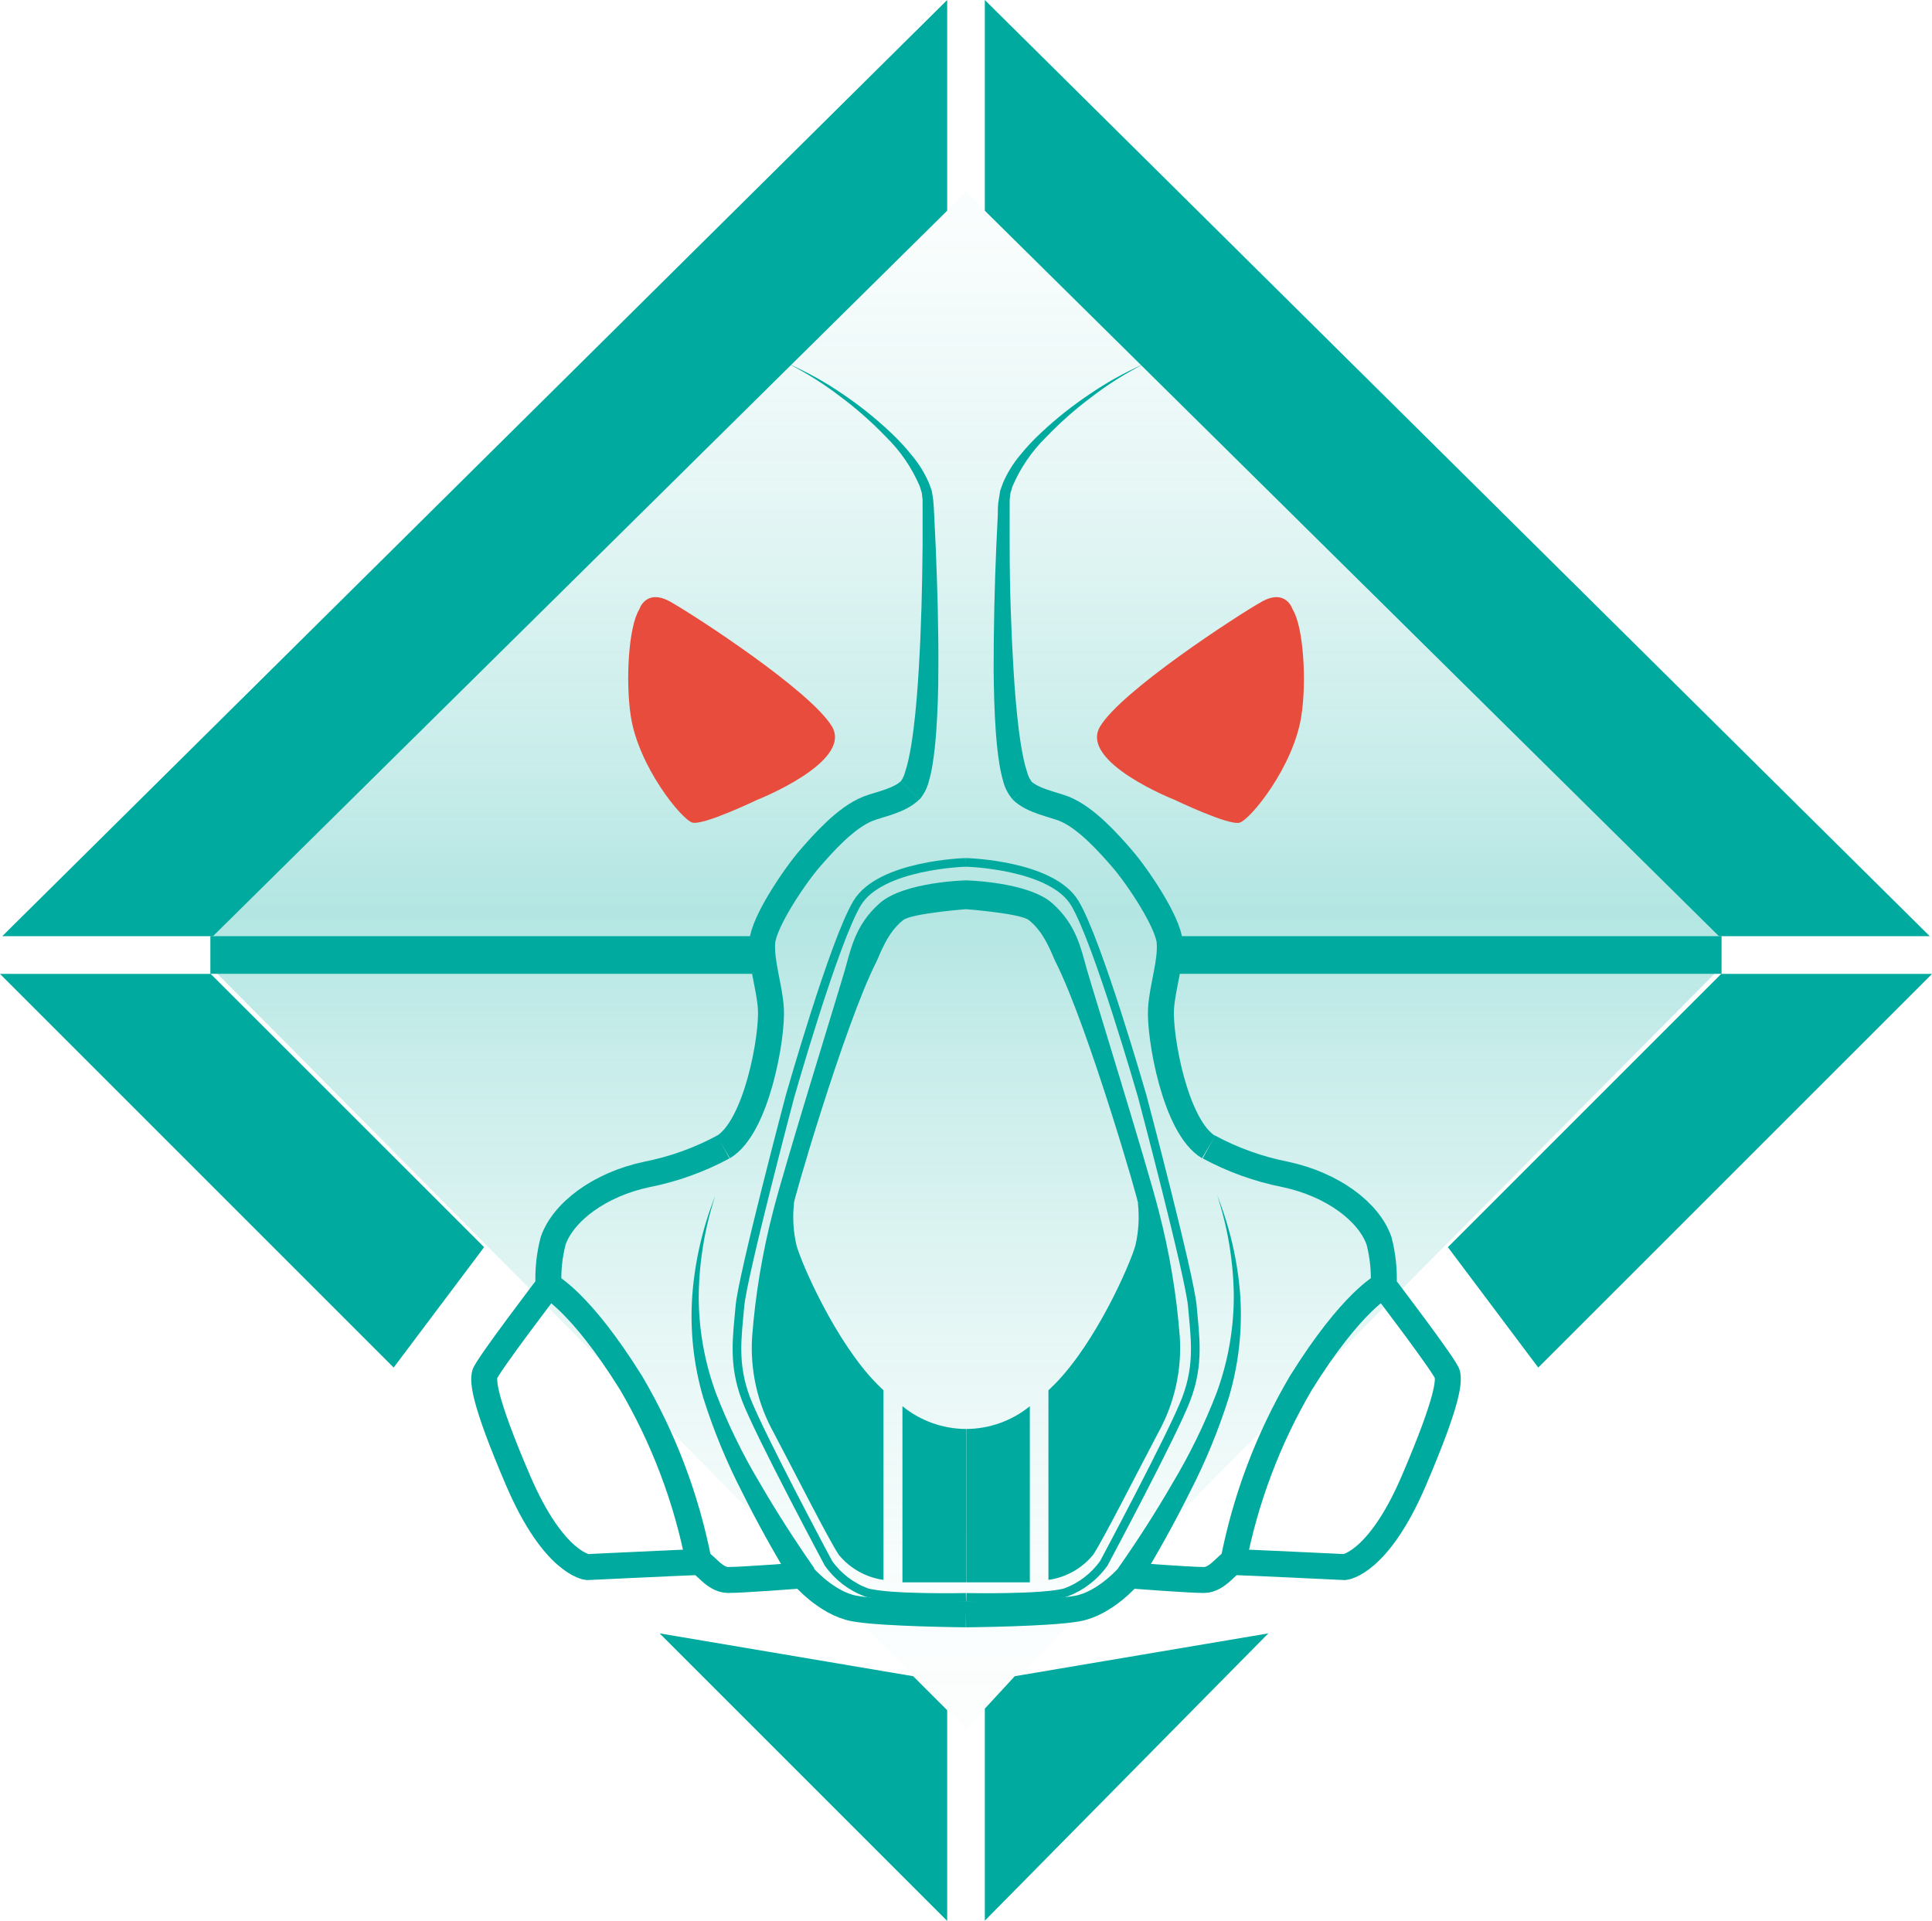
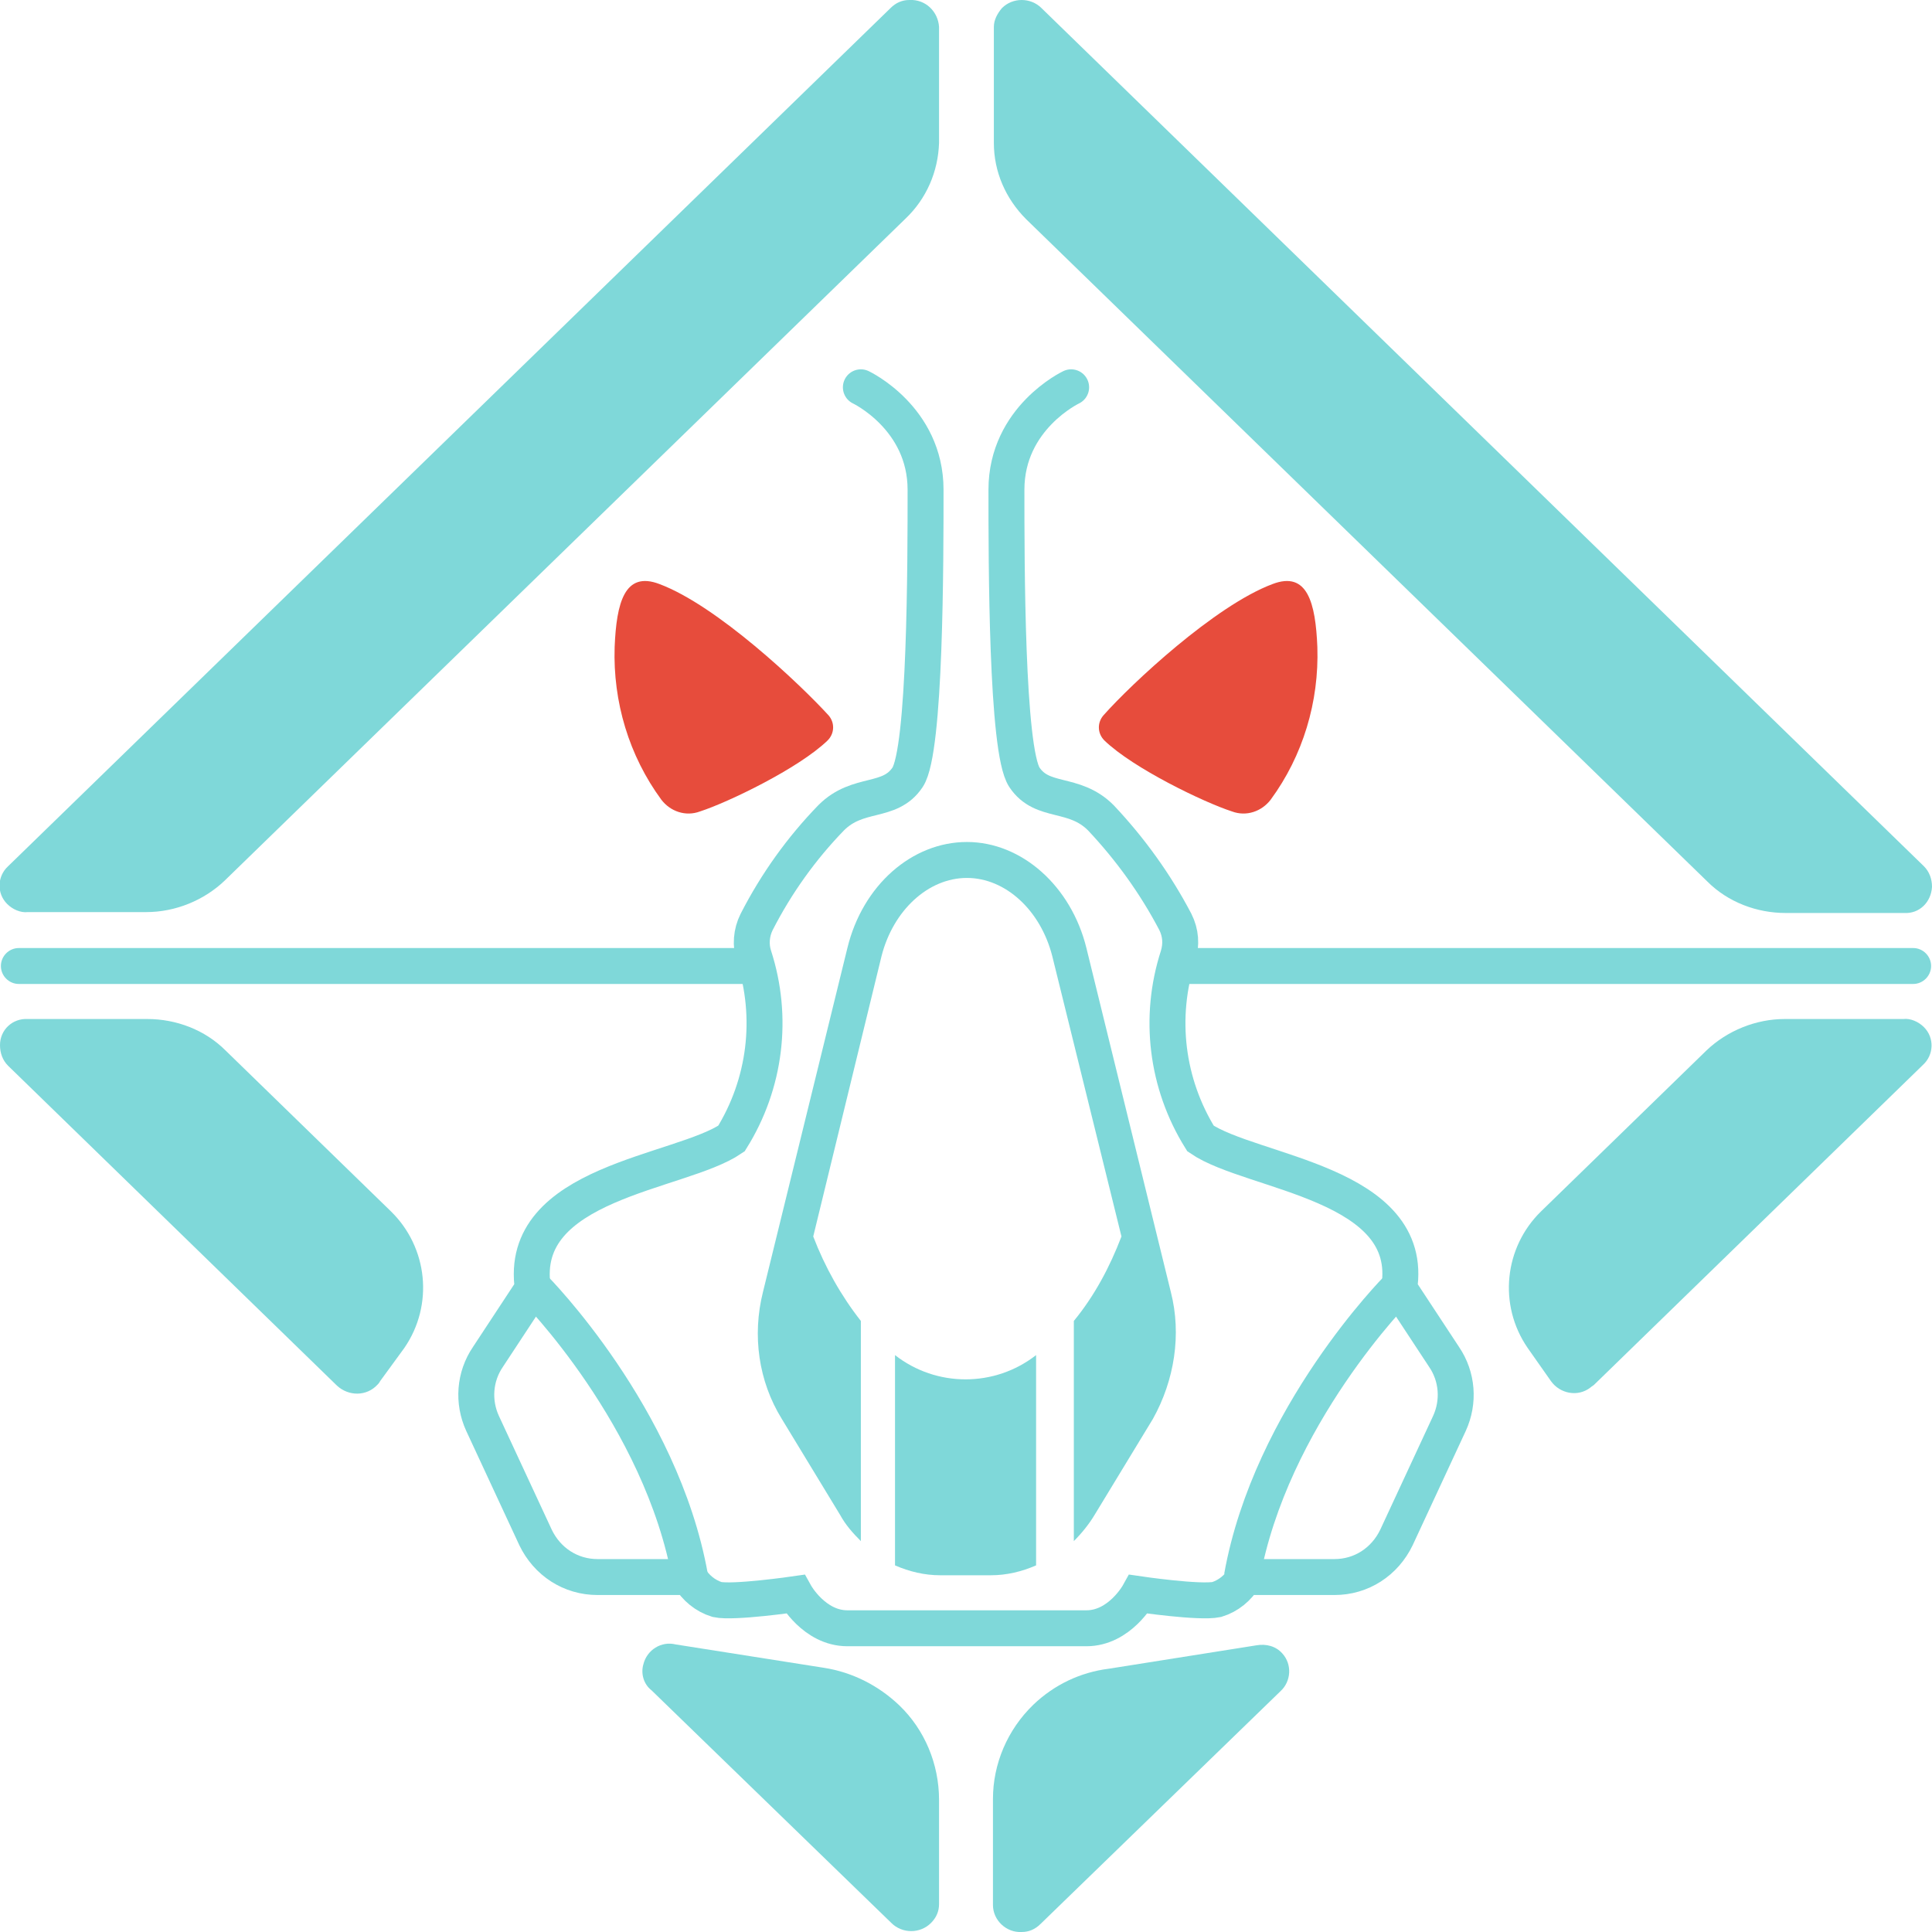
- <svg xmlns="http://www.w3.org/2000/svg" viewBox="0 0 223.25 221.99">
-   <defs>
-     <style>.cls-1{fill:url(#New_Gradient_Swatch_5);}.cls-2{fill:#00aa9e;}.cls-3,.cls-4{fill:none;stroke:#00aa9e;stroke-miterlimit:10;}.cls-4{stroke-width:3px;}.cls-5{fill:#e74c3c;}</style>
-     <linearGradient id="New_Gradient_Swatch_5" x1="111.62" y1="216.06" x2="111.62" y2="-5.25" gradientUnits="userSpaceOnUse">
-       <stop offset="0" stop-color="#00aa9e" stop-opacity="0" />
-       <stop offset="0.14" stop-color="#00aa9e" stop-opacity="0.02" />
-       <stop offset="0.28" stop-color="#00aa9e" stop-opacity="0.1" />
-       <stop offset="0.43" stop-color="#00aa9e" stop-opacity="0.22" />
-       <stop offset="0.5" stop-color="#00aa9e" stop-opacity="0.3" />
-       <stop offset="0.57" stop-color="#00aa9e" stop-opacity="0.22" />
-       <stop offset="0.72" stop-color="#00aa9e" stop-opacity="0.1" />
-       <stop offset="0.86" stop-color="#00aa9e" stop-opacity="0.02" />
-       <stop offset="1" stop-color="#00aa9e" stop-opacity="0" />
-     </linearGradient>
-   </defs>
-   <g id="Layer_2" data-name="Layer 2">
-     <g id="Layer_3" data-name="Layer 3">
-       <polygon class="cls-1" points="198.89 107.41 111.62 22.12 24.35 107.41 24.35 111.76 111.62 199.79 198.89 111.76 198.89 107.41" />
-       <rect class="cls-2" x="24.31" y="108.19" width="64.27" height="4.35" />
-       <path class="cls-3" d="M111.62,99.66s-9.89.25-12.57,4.7-7.77,22.37-7.77,22.37-5.47,20.66-5.78,24.22-.83,6.67.7,10.71,9.53,19,9.53,19a9.38,9.38,0,0,0,4.39,3.37c2.61.76,11.5.57,11.5.57" />
-       <path class="cls-2" d="M104.12,90.25a3,3,0,0,0,.46-1,13.12,13.12,0,0,0,.42-1.56c.24-1.1.41-2.24.56-3.4.29-2.32.47-4.67.61-7,.28-4.72.4-9.47.44-14.21l0-3.56c0-.58,0-1.21,0-1.76l-.09-.78-.24-.79a17.69,17.69,0,0,0-3.88-5.68,42.89,42.89,0,0,0-5.31-4.69,38.28,38.28,0,0,0-6-3.78,38.47,38.47,0,0,1,6.24,3.47A43.45,43.45,0,0,1,102.94,50a25.39,25.39,0,0,1,2.46,2.66,13.07,13.07,0,0,1,1.94,3.15l.33.91.16,1c.07.63.08,1.2.12,1.8l.17,3.57c.2,4.76.34,9.53.31,14.32,0,2.39-.08,4.79-.25,7.21-.09,1.21-.21,2.43-.41,3.67a15.89,15.89,0,0,1-.41,1.9,5.23,5.23,0,0,1-1.11,2.21Z" />
-       <path class="cls-4" d="M83.58,132.56c3.89-2.31,5.7-12.84,5.5-16-.16-2.52-1.17-5.33-1-7.67s3.7-7.59,5.49-9.66c1.56-1.8,4.18-4.76,6.73-5.77,1.34-.53,3.63-.9,4.89-2.15" />
-       <path class="cls-4" d="M111.62,186.56s-9.62-.08-12.88-.67-6-3.83-6-3.83-7,.54-8.62.53-2.79-2.07-3.42-2.07-12.83.58-12.83.58-3.87-.37-8-10-4-11.46-3.87-12.25,7.38-10.29,7.38-10.29a17.32,17.32,0,0,1,.54-5.17c1.17-3.33,5.33-6.5,10.83-7.67a31.27,31.27,0,0,0,8.83-3.17" />
-       <path class="cls-4" d="M80.75,180.52a65.34,65.34,0,0,0-7.83-20.71c-5.92-9.5-9.54-11.25-9.54-11.25" />
-       <path class="cls-2" d="M91.54,182.89c-2.08-3.41-4-6.85-5.76-10.4a69.17,69.17,0,0,1-4.53-11A33.59,33.59,0,0,1,80,149.66a39.18,39.18,0,0,1,2.65-11.47,38.81,38.81,0,0,0-1.91,11.5,32.45,32.45,0,0,0,2,11.34,67.44,67.44,0,0,0,5.09,10.41c1.94,3.35,4.07,6.65,6.27,9.8Z" />
-       <path class="cls-5" d="M73.87,70.43s.75-2.5,3.63-.87S93.62,79.81,96.12,83.93s-8.62,8.5-8.62,8.5-6.25,3-7.5,2.63-6.25-6.5-7.12-12.37C72.28,78.71,72.62,72.43,73.87,70.43Z" />
-       <path class="cls-3" d="M111.62,99.66s9.89.25,12.57,4.7S132,126.73,132,126.73s5.47,20.66,5.78,24.22.83,6.67-.7,10.71-9.53,19-9.53,19a9.38,9.38,0,0,1-4.39,3.37c-2.61.76-11.5.57-11.5.57" />
-       <path class="cls-4" d="M142.5,180.52a65.34,65.34,0,0,1,7.83-20.71c5.92-9.5,9.54-11.25,9.54-11.25" />
-       <path class="cls-2" d="M129.21,181.22c2.21-3.15,4.33-6.44,6.27-9.8A67.44,67.44,0,0,0,140.57,161a32.45,32.45,0,0,0,2-11.34,38.81,38.81,0,0,0-1.91-11.5,39.18,39.18,0,0,1,2.65,11.47A33.59,33.59,0,0,1,142,161.48a69.17,69.17,0,0,1-4.53,11c-1.77,3.55-3.68,7-5.76,10.4Z" />
-       <path class="cls-5" d="M149.37,70.43s-.75-2.5-3.62-.87-16.12,10.25-18.62,14.38,8.62,8.5,8.62,8.5,6.25,3,7.5,2.63,6.25-6.5,7.13-12.37C151,78.71,150.62,72.43,149.37,70.43Z" />
-       <path class="cls-2" d="M101.64,104.39c-2.81,2.5-3.31,5.25-4,7.67S90.58,135,89.33,140a82.82,82.82,0,0,0-2.42,14.5,20.17,20.17,0,0,0,2.5,11.08c2.42,4.58,6.25,12.17,7.5,14.08a8.15,8.15,0,0,0,5.18,2.92V160.67c-.25-.24-.5-.48-.76-.74-4.75-4.83-8.67-13.79-9.29-16a14.36,14.36,0,0,1-.29-4.87c-.39.76,5.8-20.58,9.5-27.87.43-.85,1.25-3.42,3.13-4.87,1-.77,7.25-1.25,7.25-1.25v-3.33S104.45,101.89,101.64,104.39Z" />
-       <path class="cls-2" d="M104.28,162.51v20.35c.29,0,.59,0,.89,0h6.46V165.14A11.74,11.74,0,0,1,104.28,162.51Z" />
-       <path class="cls-2" d="M121.6,104.39c2.81,2.5,3.31,5.25,4,7.67S132.66,135,133.91,140a82.82,82.82,0,0,1,2.42,14.5,20.17,20.17,0,0,1-2.5,11.08c-2.42,4.58-6.25,12.17-7.5,14.08a8.15,8.15,0,0,1-5.18,2.92V160.67c.25-.24.5-.48.76-.74,4.75-4.83,8.67-13.79,9.29-16a14.36,14.36,0,0,0,.29-4.87c.39.76-5.8-20.58-9.5-27.87-.43-.85-1.25-3.42-3.12-4.87-1-.77-7.25-1.25-7.25-1.25v-3.33S118.79,101.89,121.6,104.39Z" />
-       <path class="cls-2" d="M119,162.51v20.35c-.29,0-.59,0-.89,0h-6.46V165.14A11.74,11.74,0,0,0,119,162.51Z" />
-       <path class="cls-2" d="M117,92.37a5.23,5.23,0,0,1-1.11-2.21,15.88,15.88,0,0,1-.41-1.9c-.2-1.24-.32-2.45-.41-3.67-.17-2.42-.23-4.82-.25-7.21,0-4.79.1-9.55.31-14.32l.17-3.57c0-.6,0-1.17.12-1.8l.16-1,.33-.91a13.07,13.07,0,0,1,1.94-3.15A25.39,25.39,0,0,1,120.31,50a43.44,43.44,0,0,1,5.62-4.46,38.46,38.46,0,0,1,6.24-3.47,38.28,38.28,0,0,0-6,3.78,42.89,42.89,0,0,0-5.31,4.69A17.69,17.69,0,0,0,117,56.2l-.24.79-.09.78c0,.55,0,1.18,0,1.76l0,3.56c0,4.75.16,9.49.44,14.21.14,2.36.33,4.71.61,7,.15,1.15.32,2.3.56,3.4a13.12,13.12,0,0,0,.42,1.56,3,3,0,0,0,.46,1Z" />
-       <path class="cls-4" d="M139.66,132.56c-3.89-2.31-5.7-12.84-5.5-16,.16-2.52,1.17-5.33,1-7.67s-3.7-7.59-5.49-9.66c-1.56-1.8-4.18-4.76-6.73-5.77-1.34-.53-3.63-.9-4.89-2.15" />
-       <path class="cls-4" d="M111.62,186.56s9.63-.08,12.88-.67,6-3.83,6-3.83,7,.54,8.63.53,2.79-2.07,3.42-2.07,12.83.58,12.83.58,3.88-.37,8-10,4-11.46,3.88-12.25-7.37-10.29-7.37-10.29a17.32,17.32,0,0,0-.54-5.17c-1.17-3.33-5.33-6.5-10.83-7.67a31.27,31.27,0,0,1-8.83-3.17" />
-       <polygon class="cls-2" points="113.8 221.96 146.56 188.76 117.26 193.71 113.8 197.46 113.8 221.96" />
-       <polygon class="cls-2" points="109.45 197.64 105.52 193.71 76.22 188.76 109.45 221.99 109.45 197.64" />
-       <polygon class="cls-2" points="24.35 112.55 0 112.55 45.49 158.04 55.94 144.13 24.35 112.55" />
-       <polygon class="cls-2" points="109.45 0 0.26 108.19 24.61 108.19 109.45 24.35 109.45 0" />
-       <rect class="cls-2" x="134.66" y="108.19" width="64.27" height="4.35" />
-       <polygon class="cls-2" points="198.89 112.55 223.25 112.55 177.75 158.04 167.31 144.13 198.89 112.55" />
-       <polygon class="cls-2" points="113.8 0 222.99 108.19 198.63 108.19 113.8 24.35 113.8 0" />
+ <svg xmlns="http://www.w3.org/2000/svg" version="1.1" id="Layer_1" x="0px" y="0px" viewBox="0 0 215 215" style="enable-background:new 0 0 215 215;" xml:space="preserve">
+   <style type="text/css">
+ 	.st0{fill:#E74C3C;}
+ 	.st1{fill:none;stroke:#7FD8D9;stroke-width:4;stroke-linecap:round;stroke-miterlimit:10;}
+ 	.st2{fill:none;stroke:#7FD8D9;stroke-width:4;stroke-miterlimit:10;}
+ 	.st3{fill:#7FD8D9;}
+ </style>
+   <g id="Layer_2_1_">
+     <g id="Layer_2-2">
+       <path class="st0" d="M68.4,72c-0.2,6.1,1.6,12.1,5.2,17c1,1.3,2.7,1.9,4.3,1.3c3.1-1,11-4.8,14.2-7.9c0.8-0.8,0.8-2,0.1-2.8    C89,76.1,79.8,67.4,73.4,65C69.5,63.5,68.6,67.1,68.4,72z" />
+       <path class="st0" d="M146.6,72c0.2,6.1-1.6,12.1-5.2,17c-1,1.3-2.7,1.9-4.3,1.3c-3.1-1-11-4.8-14.2-7.9c-0.8-0.8-0.8-2-0.1-2.8    c3.1-3.5,12.4-12.2,18.8-14.6C145.5,63.5,146.4,67.1,146.6,72z" />
+       <path class="st1" d="M119.2,43.1c0,0-7.2,3.4-7.2,11.4s0,29,2,32c2,3,5.5,1.5,8.5,4.5c3.3,3.5,6.1,7.4,8.3,11.6    c0.6,1.2,0.7,2.5,0.3,3.8c-2.2,6.8-1.3,14.2,2.5,20.3c5.7,3.9,24,4.9,22.1,16.7l5,7.6c1.5,2.2,1.7,5,0.6,7.4l-5.9,12.7    c-1.3,2.7-3.9,4.4-6.9,4.4h-10c-0.7,1.2-1.8,2.1-3.1,2.5c-1.9,0.4-8.7-0.6-8.7-0.6s-2.1,3.8-5.8,3.8H94.3c-3.7,0-5.8-3.8-5.8-3.8    s-6.9,1-8.7,0.6c-1.3-0.4-2.4-1.3-3.1-2.5H66.5c-3,0-5.6-1.7-6.9-4.4l-5.9-12.7c-1.1-2.4-0.9-5.2,0.6-7.4l5-7.6    c-1.8-11.9,16.4-12.8,22.1-16.7c3.8-6.1,4.7-13.5,2.5-20.3c-0.4-1.2-0.3-2.6,0.3-3.8c2.2-4.3,5-8.2,8.3-11.6c3-3,6.5-1.5,8.5-4.5    c2-3,2-24,2-32s-7.2-11.4-7.2-11.4" />
+       <path class="st2" d="M59.5,143.4c0,0,14.1,14.2,17.3,32.1" />
+       <path class="st2" d="M155.5,143.4c0,0-14.1,14.2-17.3,32.1" />
+       <path class="st3" d="M115.3,150.8c-4.6,3.6-11.1,3.6-15.7,0v23.4c1.6,0.7,3.3,1.1,5,1.1h5.7c1.7,0,3.4-0.4,5-1.1L115.3,150.8z" />
+       <path class="st3" d="M130.3,143.8l-9.4-38.3c-1.7-6.9-7.2-11.8-13.3-11.8s-11.6,4.8-13.3,11.8l-9.4,38.3    c-1.2,4.8-0.5,9.9,2.1,14.1l6.5,10.7c0.6,1.1,1.4,2,2.3,2.9V147c-2.2-2.8-4-6-5.3-9.4l7.6-31.2c1.3-5.1,5.2-8.7,9.5-8.7    s8.2,3.6,9.5,8.7l7.7,31.2c-1.3,3.4-3,6.6-5.3,9.4v24.5c0.9-0.9,1.7-1.9,2.3-2.9l6.5-10.7C130.7,153.6,131.5,148.5,130.3,143.8z" />
+       <path class="st3" d="M83.3,105.5H2.1c-1.1,0-2,0.9-2,2c0,1.1,0.9,2,2,2h81.2V105.5z" />
+       <path class="st3" d="M212.9,105.5h-81.2v4h81.2c1.1,0,2-0.9,2-2C214.9,106.4,214,105.5,212.9,105.5z" />
+       <path class="st3" d="M104.5,15.9V3c-0.1-1.7-1.5-3.1-3.3-3c-0.8,0-1.5,0.3-2.1,0.9L0.9,96.4c-1.2,1.1-1.3,3-0.1,4.2    c0.6,0.6,1.5,1,2.3,0.9h13.2c3.2,0,6.4-1.3,8.7-3.5l75.8-73.7C103.1,22.1,104.4,19.1,104.5,15.9z" />
+       <path class="st3" d="M43.5,134.8l-18.4-17.9c-2.3-2.3-5.5-3.5-8.7-3.5H3.1c-1.7-0.1-3.1,1.2-3.1,2.9c0,0.9,0.3,1.7,0.9,2.3    l36.6,35.6c1.3,1.2,3.3,1.2,4.5-0.1c0.1-0.1,0.2-0.2,0.3-0.4L45,150C48.3,145.2,47.6,138.8,43.5,134.8z" />
+       <path class="st3" d="M214.1,96.4L115.9,0.9c-1.2-1.2-3.2-1.2-4.4,0c-0.5,0.6-0.9,1.3-0.9,2.1v12.9c0,3.2,1.3,6.2,3.6,8.5L190,98.1    c2.3,2.3,5.5,3.5,8.7,3.5h13.2c1.7,0.1,3-1.2,3.1-2.9C215,97.8,214.7,97,214.1,96.4z" />
+       <path class="st3" d="M170,150l2.6,3.7c1,1.4,3,1.8,4.4,0.7c0.1-0.1,0.3-0.2,0.4-0.3l36.6-35.6c1.2-1.1,1.3-3,0.1-4.2    c-0.6-0.6-1.5-1-2.3-0.9h-13.2c-3.2,0-6.4,1.3-8.7,3.5l-18.4,17.9C167.4,138.8,166.7,145.2,170,150z" />
+       <path class="st3" d="M72.5,188.1l26.7,25.9c1.2,1.2,3.2,1.2,4.4,0c0.6-0.6,0.9-1.3,0.9-2.1v-11.6c0-4-1.6-7.8-4.4-10.5l0,0    c-2.3-2.2-5.2-3.7-8.4-4.2L75.2,183c-1.6-0.4-3.2,0.6-3.6,2.2C71.3,186.2,71.6,187.4,72.5,188.1z" />
+       <path class="st3" d="M115,189.7L115,189.7c-2.9,2.8-4.5,6.6-4.5,10.5V212c0,1.7,1.5,3.1,3.2,3c0.8,0,1.5-0.3,2.1-0.9l26.7-25.9    c1.2-1.1,1.3-3,0.2-4.2c-0.7-0.8-1.8-1.1-2.9-0.9l-16.4,2.6C120.2,186.1,117.3,187.5,115,189.7z" />
    </g>
  </g>
</svg>
